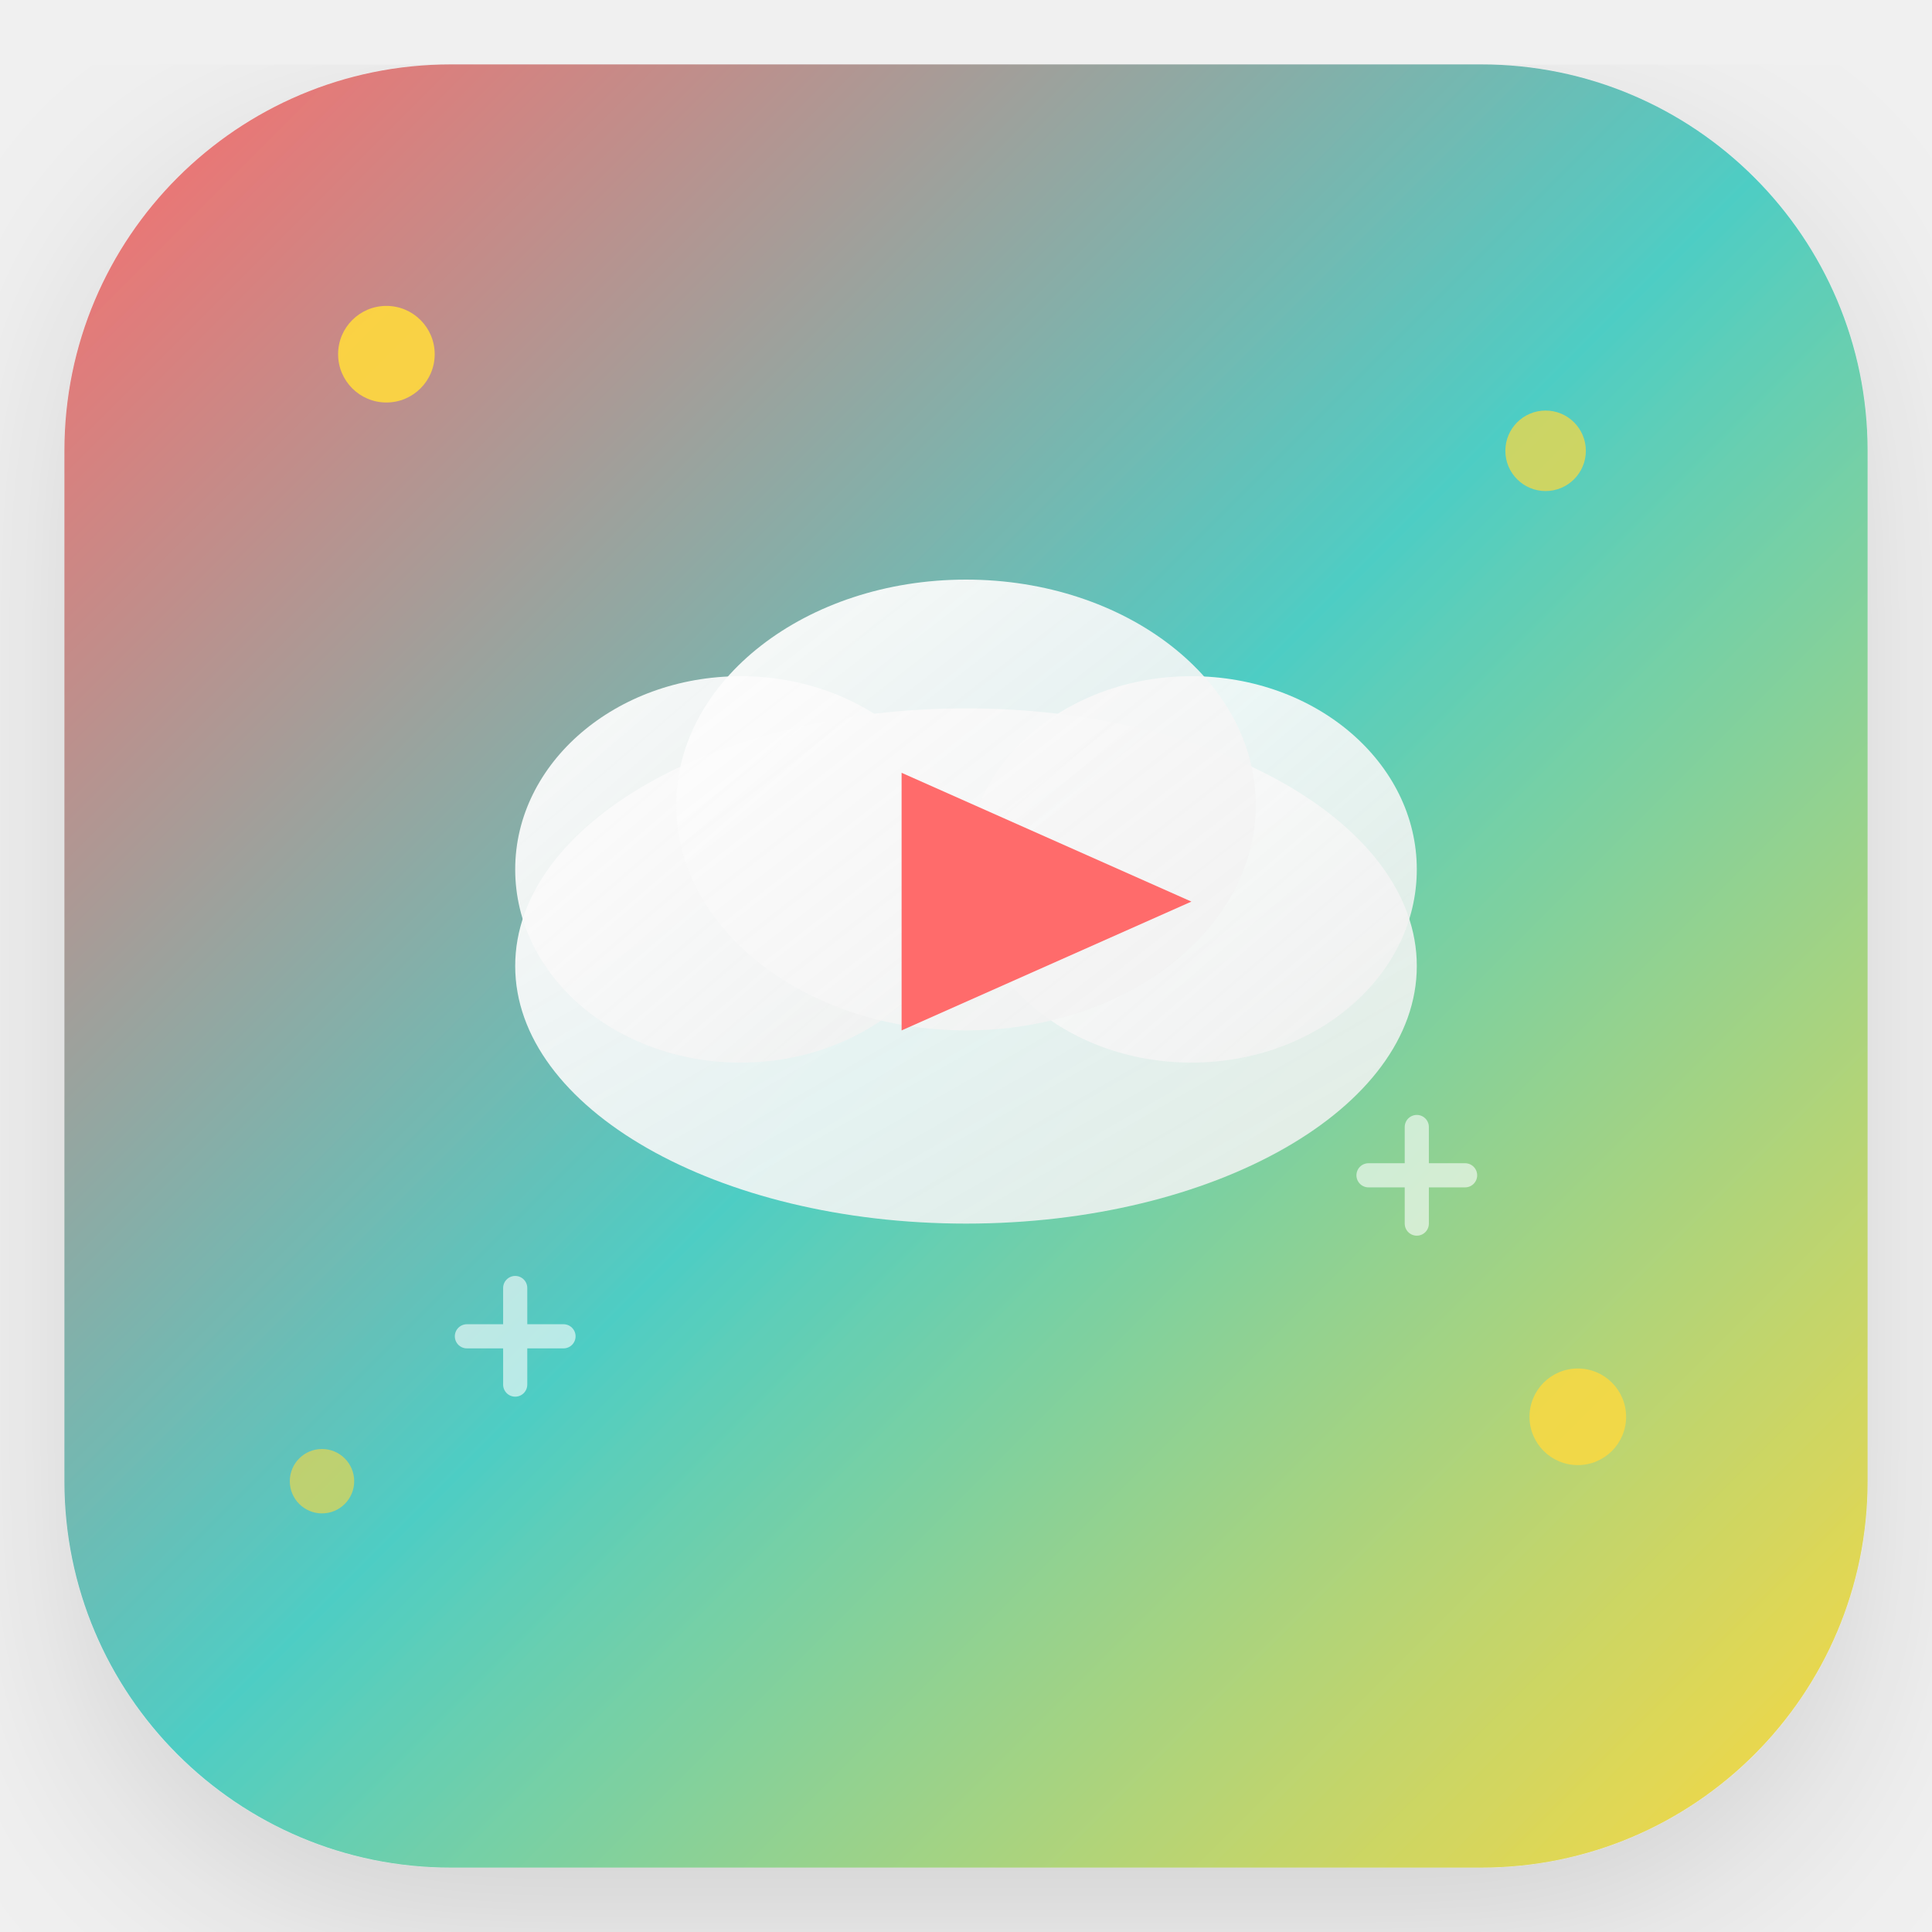
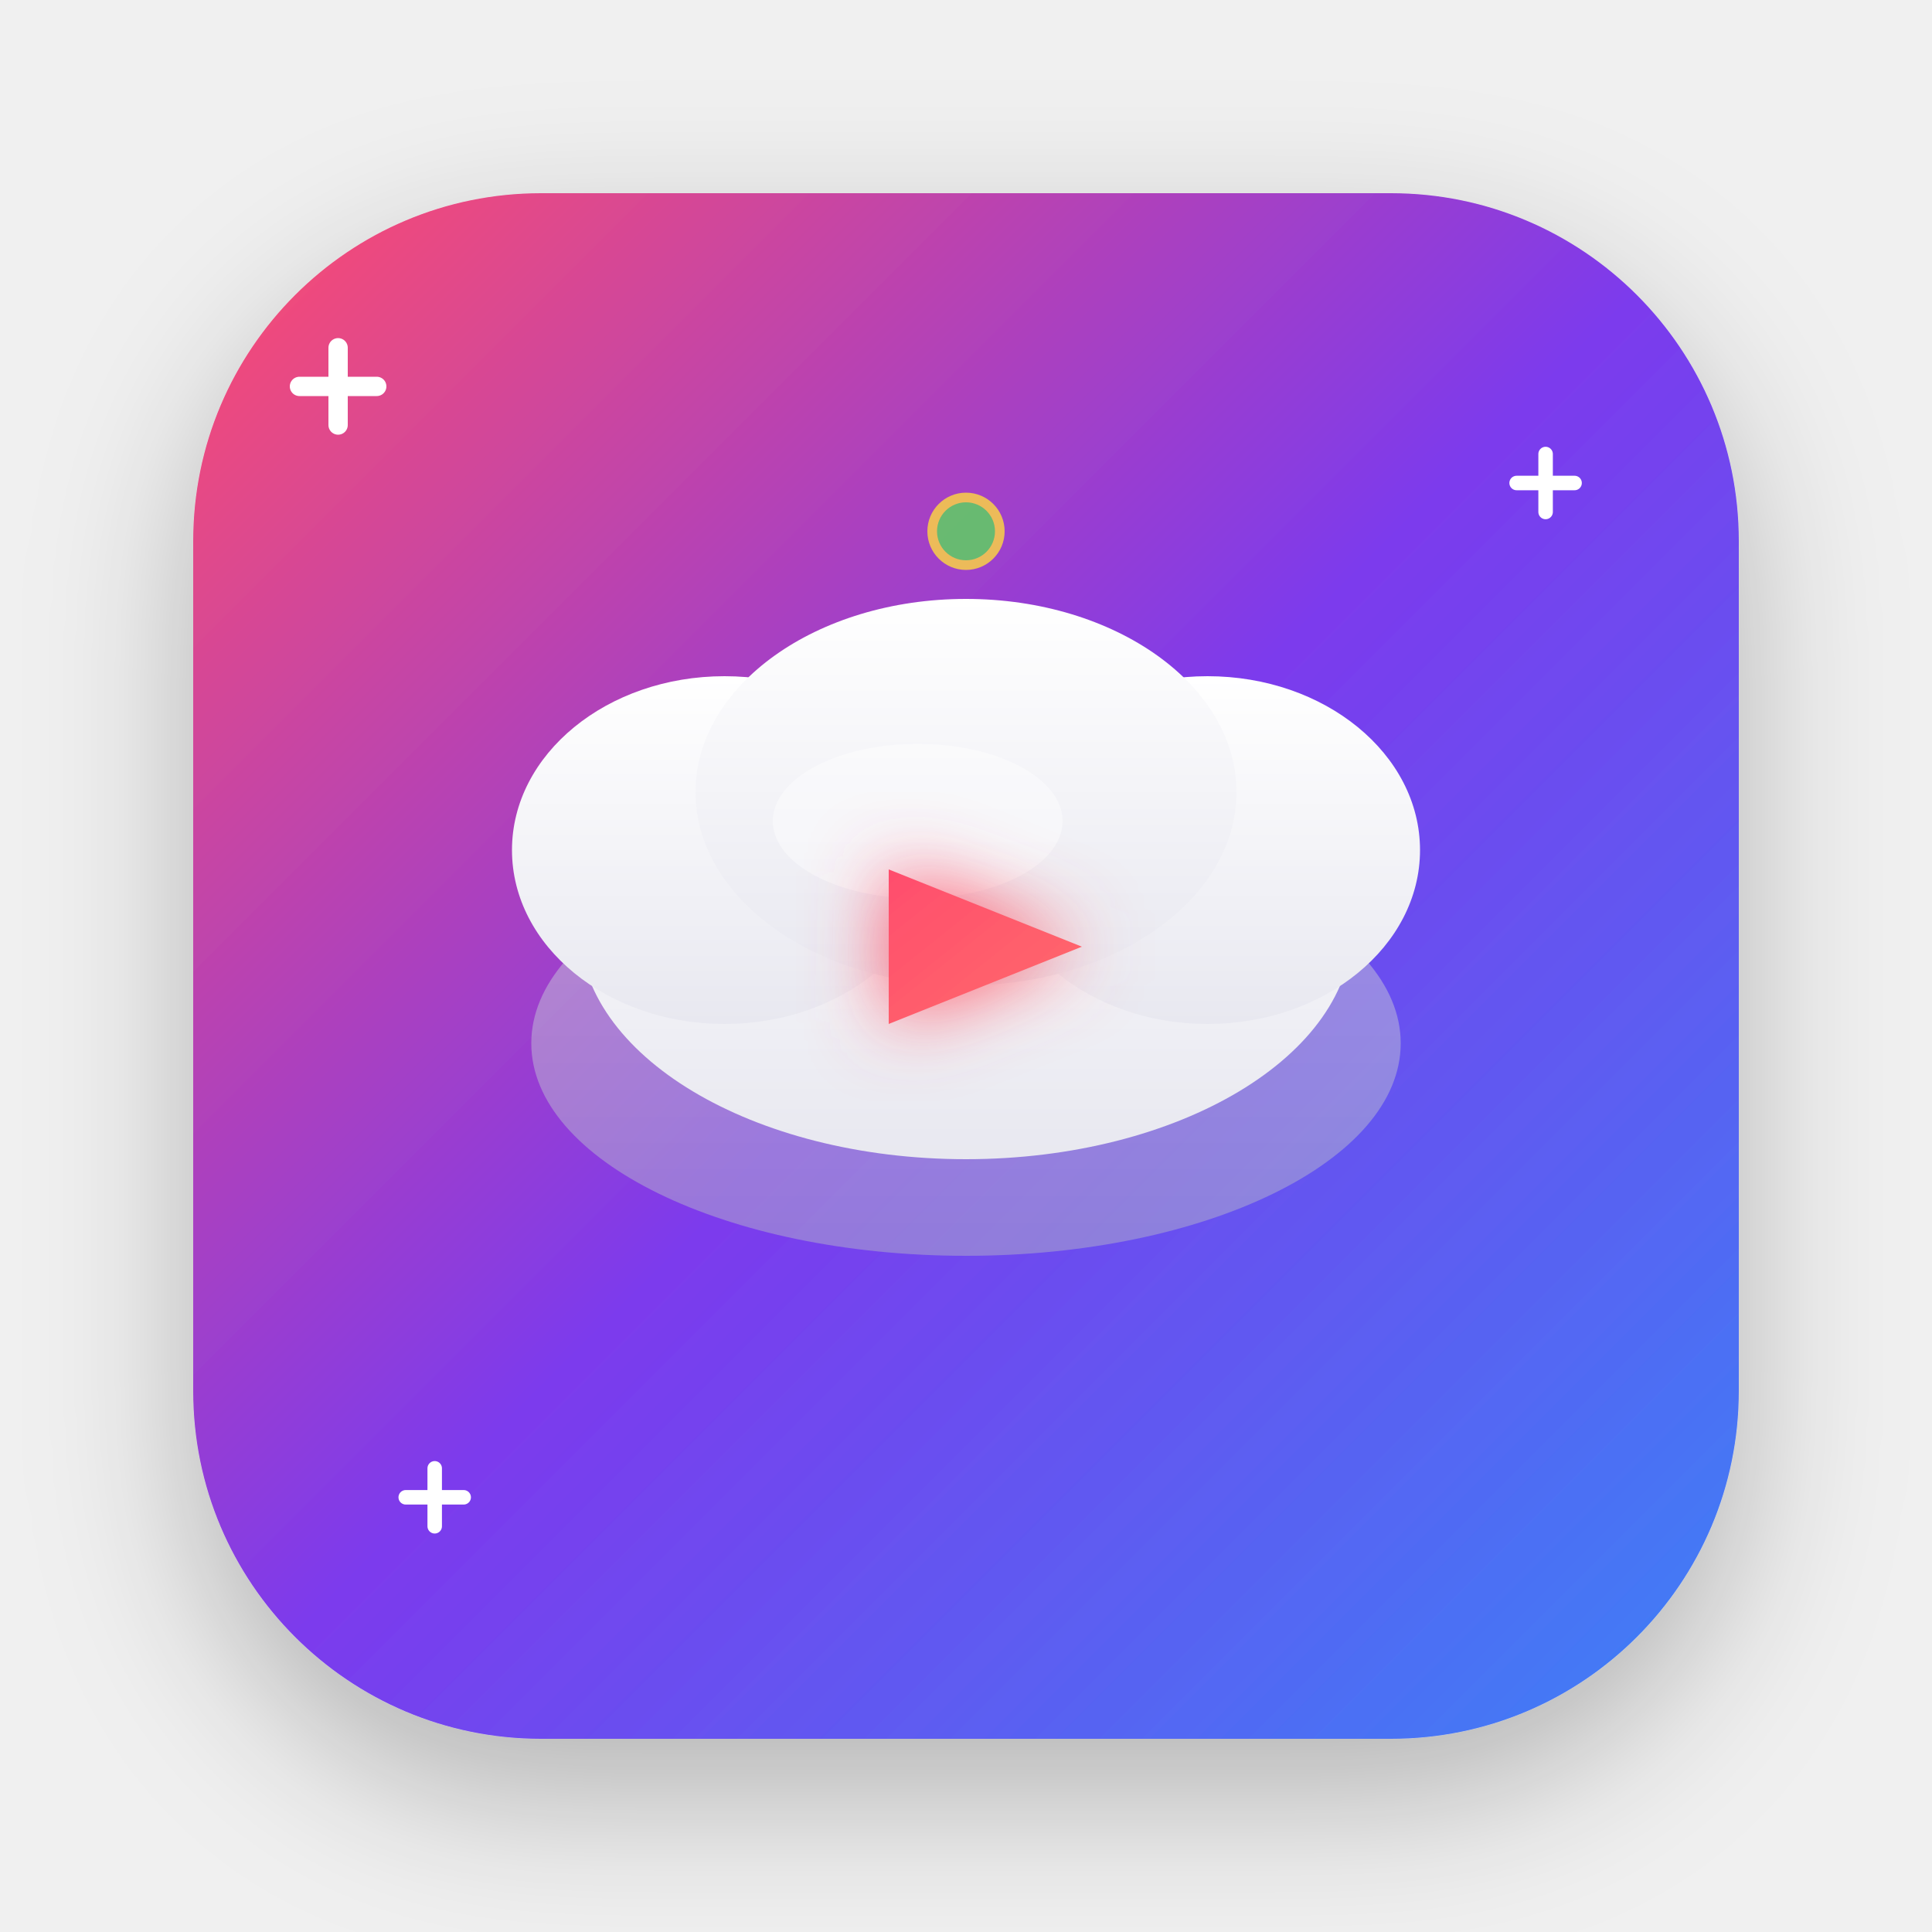
- <svg xmlns="http://www.w3.org/2000/svg" viewBox="0 0 120 120" width="120" height="120">
+ <svg xmlns="http://www.w3.org/2000/svg" viewBox="0 0 200 200" width="200" height="200">
  <defs>
-     <linearGradient id="bgGrad" x1="0%" y1="0%" x2="100%" y2="100%">
-       <stop offset="0%" style="stop-color:#FF6B6B" />
-       <stop offset="50%" style="stop-color:#4ECDC4" />
-       <stop offset="100%" style="stop-color:#FFD93D" />
+     <linearGradient id="bgGrad3d" x1="0%" y1="0%" x2="100%" y2="100%">
+       <stop offset="0%" style="stop-color:#FF4D6D" />
+       <stop offset="50%" style="stop-color:#7C3AED" />
+       <stop offset="100%" style="stop-color:#3B82F6" />
    </linearGradient>
-     <linearGradient id="cloudGrad" x1="0%" y1="0%" x2="100%" y2="100%">
-       <stop offset="0%" style="stop-color:#FFFFFF;stop-opacity:0.95" />
-       <stop offset="100%" style="stop-color:#F0F0F0;stop-opacity:0.85" />
+     <linearGradient id="cloud3dTop" x1="0%" y1="0%" x2="0%" y2="100%">
+       <stop offset="0%" style="stop-color:#FFFFFF" />
+       <stop offset="100%" style="stop-color:#E8E8F0" />
    </linearGradient>
-     <filter id="shadow" x="-20%" y="-20%" width="140%" height="140%">
-       <feDropShadow dx="0" dy="4" stdDeviation="6" flood-color="#00000020" />
+     <linearGradient id="cloud3dSide" x1="0%" y1="0%" x2="0%" y2="100%">
+       <stop offset="0%" style="stop-color:#D0D0E0" />
+       <stop offset="100%" style="stop-color:#B0B0C8" />
+     </linearGradient>
+     <linearGradient id="playGrad" x1="0%" y1="0%" x2="100%" y2="100%">
+       <stop offset="0%" style="stop-color:#FF4D6D" />
+       <stop offset="100%" style="stop-color:#FF6B6B" />
+     </linearGradient>
+     <radialGradient id="glowGrad" cx="50%" cy="50%" r="50%">
+       <stop offset="0%" style="stop-color:#7C3AED;stop-opacity:0.3" />
+       <stop offset="100%" style="stop-color:#7C3AED;stop-opacity:0" />
+     </radialGradient>
+     <filter id="dropShadow3d" x="-30%" y="-30%" width="160%" height="160%">
+       <feDropShadow dx="0" dy="6" stdDeviation="8" flood-color="#00000040" />
    </filter>
+     <filter id="softGlow" x="-50%" y="-50%" width="200%" height="200%">
+       <feGaussianBlur stdDeviation="4" result="blur" />
+       <feComposite in="SourceGraphic" in2="blur" operator="over" />
+     </filter>
+     <style>
+       .rotate-3d {
+         animation: rotate3d 8s ease-in-out infinite;
+         transform-origin: 100px 100px;
+       }
+       .float {
+         animation: float 3s ease-in-out infinite;
+         transform-origin: 100px 100px;
+       }
+       .pulse-glow {
+         animation: pulseGlow 2s ease-in-out infinite;
+       }
+       .sparkle {
+         animation: sparkle 2s ease-in-out infinite;
+       }
+       .sparkle-delay-1 {
+         animation: sparkle 2s ease-in-out infinite;
+         animation-delay: 0.5s;
+       }
+       .sparkle-delay-2 {
+         animation: sparkle 2s ease-in-out infinite;
+         animation-delay: 1s;
+       }
+       .orbit {
+         animation: orbit 6s linear infinite;
+         transform-origin: 100px 100px;
+       }
+       .orbit-reverse {
+         animation: orbit 8s linear infinite reverse;
+         transform-origin: 100px 100px;
+       }
+       @keyframes rotate3d {
+         0%, 100% { transform: perspective(400px) rotateY(-5deg) rotateX(5deg); }
+         25% { transform: perspective(400px) rotateY(5deg) rotateX(-3deg); }
+         50% { transform: perspective(400px) rotateY(3deg) rotateX(-5deg); }
+         75% { transform: perspective(400px) rotateY(-3deg) rotateX(3deg); }
+       }
+       @keyframes float {
+         0%, 100% { transform: translateY(0); }
+         50% { transform: translateY(-8px); }
+       }
+       @keyframes pulseGlow {
+         0%, 100% { opacity: 0.3; transform: scale(1); }
+         50% { opacity: 0.6; transform: scale(1.05); }
+       }
+       @keyframes sparkle {
+         0%, 100% { opacity: 0.3; transform: scale(0.8); }
+         50% { opacity: 1; transform: scale(1.2); }
+       }
+       @keyframes orbit {
+         from { transform: rotate(0deg) translateX(45px) rotate(0deg); }
+         to { transform: rotate(360deg) translateX(45px) rotate(-360deg); }
+       }
+     </style>
  </defs>
-   <rect x="4" y="4" width="112" height="112" rx="24" ry="24" fill="url(#bgGrad)" filter="url(#shadow)" />
-   <g transform="translate(60, 52)">
-     <ellipse cx="0" cy="8" rx="28" ry="16" fill="url(#cloudGrad)" />
-     <ellipse cx="-14" cy="2" rx="14" ry="12" fill="url(#cloudGrad)" />
-     <ellipse cx="14" cy="2" rx="14" ry="12" fill="url(#cloudGrad)" />
-     <ellipse cx="0" cy="-2" rx="18" ry="14" fill="url(#cloudGrad)" />
-     <polygon points="-6,-8 12,0 -6,8" fill="#FF6B6B" transform="translate(2, 4)" />
+   <circle cx="100" cy="100" r="70" fill="url(#glowGrad)" class="pulse-glow" />
+   <g class="rotate-3d">
+     <rect x="20" y="20" width="160" height="160" rx="36" ry="36" fill="url(#bgGrad3d)" filter="url(#dropShadow3d)" />
+     <g class="float">
+       <ellipse cx="100" cy="108" rx="45" ry="22" fill="url(#cloud3dSide)" opacity="0.5" />
+       <ellipse cx="100" cy="96" rx="40" ry="24" fill="url(#cloud3dTop)" />
+       <ellipse cx="75" cy="88" rx="22" ry="18" fill="url(#cloud3dTop)" />
+       <ellipse cx="125" cy="88" rx="22" ry="18" fill="url(#cloud3dTop)" />
+       <ellipse cx="100" cy="82" rx="28" ry="20" fill="url(#cloud3dTop)" />
+       <ellipse cx="95" cy="85" rx="15" ry="8" fill="white" opacity="0.4" />
+       <polygon points="92,90 112,98 92,106" fill="url(#playGrad)" filter="url(#softGlow)" />
+     </g>
+     <circle cx="100" cy="55" r="4" fill="#FFD93D" class="orbit" opacity="0.8" />
+     <circle cx="100" cy="55" r="3" fill="#10B981" class="orbit-reverse" opacity="0.6" />
  </g>
-   <g fill="#FFD93D">
-     <circle cx="24" cy="22" r="3" opacity="0.9" />
-     <circle cx="96" cy="28" r="2.5" opacity="0.7" />
-     <circle cx="20" cy="92" r="2" opacity="0.6" />
-     <circle cx="98" cy="88" r="3" opacity="0.8" />
+   <g class="sparkle" transform="translate(35, 40)">
+     <line x1="-4" y1="0" x2="4" y2="0" stroke="white" stroke-width="2" stroke-linecap="round" />
+     <line x1="0" y1="-4" x2="0" y2="4" stroke="white" stroke-width="2" stroke-linecap="round" />
  </g>
-   <g stroke="#FFFFFF" stroke-width="1.5" stroke-linecap="round" opacity="0.6">
-     <line x1="32" y1="80" x2="32" y2="86" />
-     <line x1="29" y1="83" x2="35" y2="83" />
-     <line x1="88" y1="70" x2="88" y2="76" />
-     <line x1="85" y1="73" x2="91" y2="73" />
+   <g class="sparkle-delay-1" transform="translate(160, 50)">
+     <line x1="-3" y1="0" x2="3" y2="0" stroke="white" stroke-width="1.5" stroke-linecap="round" />
+     <line x1="0" y1="-3" x2="0" y2="3" stroke="white" stroke-width="1.5" stroke-linecap="round" />
+   </g>
+   <g class="sparkle-delay-2" transform="translate(45, 155)">
+     <line x1="-3" y1="0" x2="3" y2="0" stroke="white" stroke-width="1.5" stroke-linecap="round" />
+     <line x1="0" y1="-3" x2="0" y2="3" stroke="white" stroke-width="1.5" stroke-linecap="round" />
  </g>
</svg>
